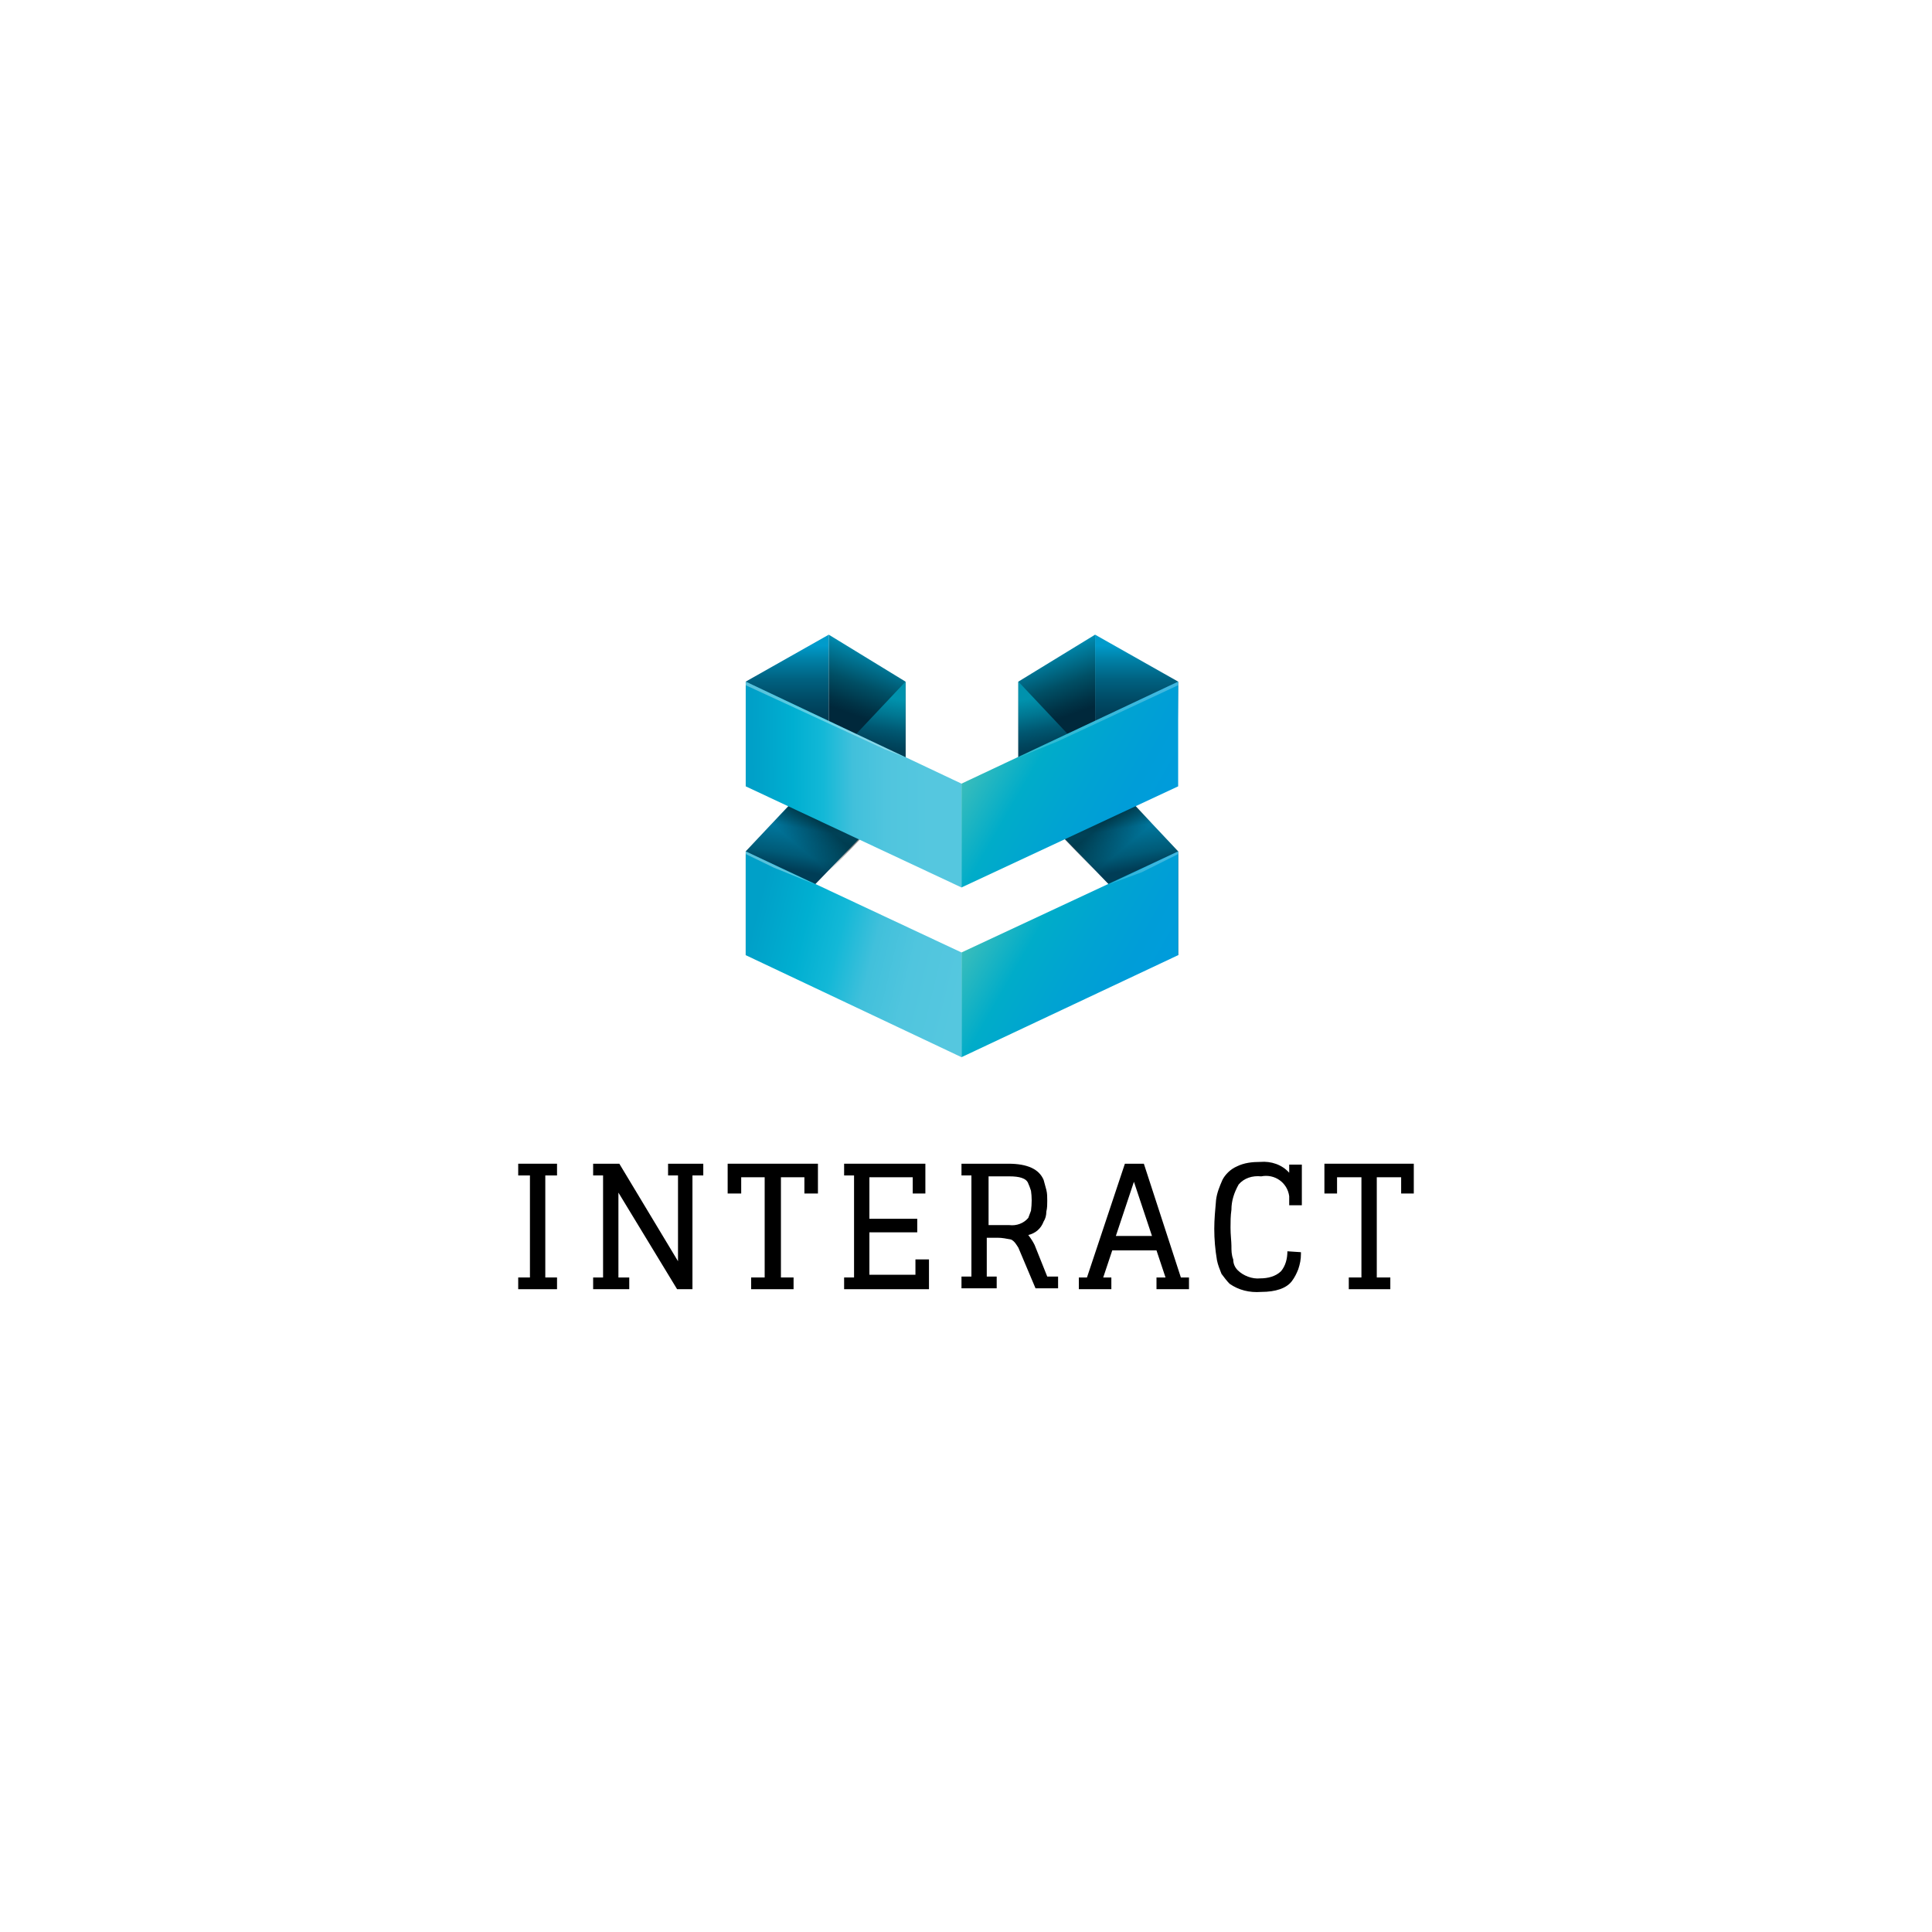
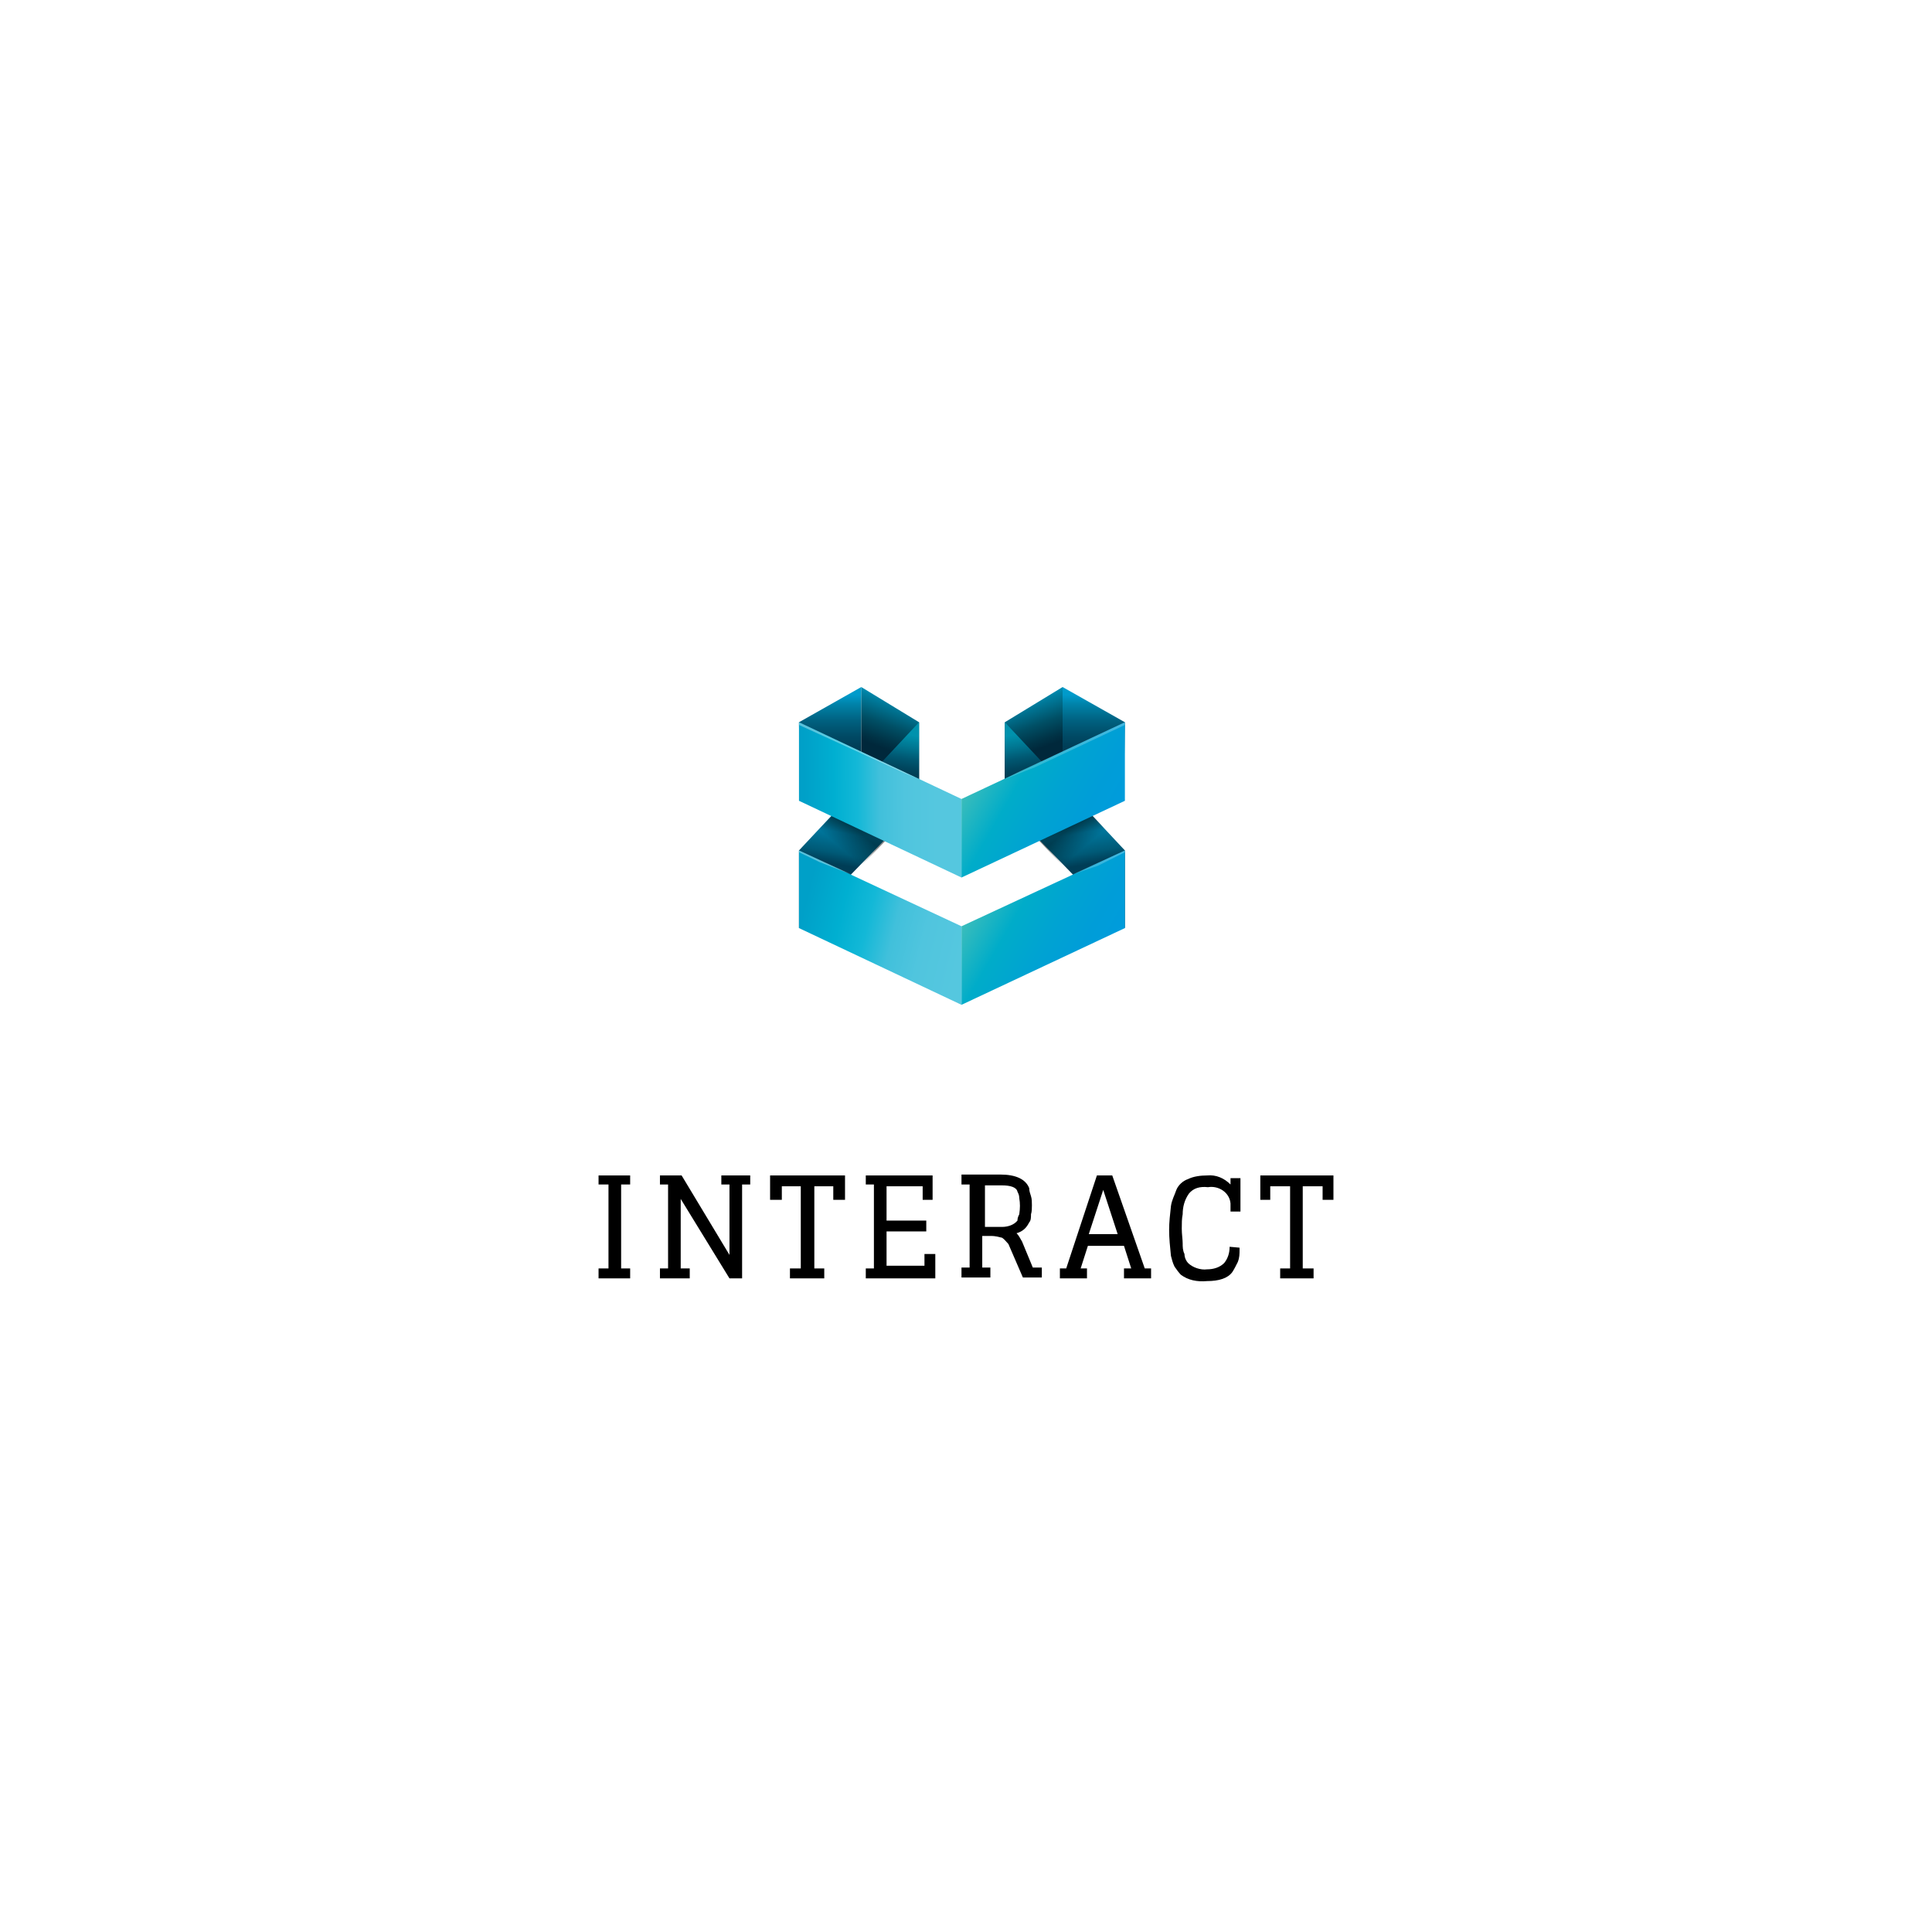
<svg xmlns="http://www.w3.org/2000/svg" version="1.1" id="Layer_1" x="0px" y="0px" viewBox="0 0 214 214" style="enable-background:new 0 0 214 214;" xml:space="preserve">
  <style type="text/css">
	.st0{fill:url(#SVGID_1_);}
	.st1{fill:url(#SVGID_2_);}
	.st2{fill:url(#SVGID_3_);}
	.st3{opacity:0.45;fill:url(#SVGID_4_);enable-background:new    ;}
	.st4{fill:url(#SVGID_5_);}
	.st5{fill:url(#SVGID_6_);}
	.st6{fill:url(#SVGID_7_);}
	.st7{fill:url(#SVGID_8_);}
	.st8{opacity:0.45;fill:url(#SVGID_9_);enable-background:new    ;}
	.st9{fill:url(#SVGID_10_);}
	.st10{fill:url(#SVGID_11_);}
	.st11{fill:url(#SVGID_12_);}
	.st12{fill:url(#SVGID_13_);}
	.st13{opacity:0.5;fill:url(#SVGID_14_);enable-background:new    ;}
	.st14{fill:url(#SVGID_15_);}
	.st15{opacity:0.5;fill:url(#SVGID_16_);enable-background:new    ;}
</style>
  <g>
    <g>
-       <linearGradient id="SVGID_1_" gradientUnits="userSpaceOnUse" x1="-8900.99" y1="1399.834" x2="-8900.99" y2="1386.414" gradientTransform="matrix(1 0 0 1 8988.19 -1315.97)">
+       <linearGradient id="SVGID_1_" gradientUnits="userSpaceOnUse" x1="-8896.231" y1="-1188.363" x2="-8896.231" y2="-1178.244" gradientTransform="matrix(1 0 0 -1 8988.19 -1102.08)">
        <stop offset="0.27" style="stop-color:#063A52" />
        <stop offset="0.35" style="stop-color:#003E57" />
        <stop offset="0.48" style="stop-color:#004B66" />
        <stop offset="0.64" style="stop-color:#006180" />
        <stop offset="0.82" style="stop-color:#0083AA" />
        <stop offset="0.92" style="stop-color:#009BCB" />
      </linearGradient>
-       <polygon class="st0" points="82.6,75.5 91.8,70.3 91.8,80.3 82.7,84.7   " />
-       <linearGradient id="SVGID_2_" gradientUnits="userSpaceOnUse" x1="-8893.862" y1="1397.973" x2="-8890.402" y2="1388.493" gradientTransform="matrix(1 0 0 1 8988.19 -1315.97)">
+       <polygon class="st0" points="88.5,80 95.4,76.1 95.4,83.6 88.6,86.9   " />
+       <linearGradient id="SVGID_2_" gradientUnits="userSpaceOnUse" x1="-8890.865" y1="-1186.957" x2="-8888.256" y2="-1179.809" gradientTransform="matrix(1 0 0 -1 8988.19 -1102.08)">
        <stop offset="0.27" style="stop-color:#00283B" />
        <stop offset="0.38" style="stop-color:#003346" />
        <stop offset="0.61" style="stop-color:#004F65" />
        <stop offset="0.93" style="stop-color:#0080A2" />
        <stop offset="1" style="stop-color:#008EB4" />
      </linearGradient>
-       <polygon class="st1" points="91.8,70.3 100.3,75.5 100.3,84.2 91.8,80.2   " />
-       <linearGradient id="SVGID_3_" gradientUnits="userSpaceOnUse" x1="-8898.26" y1="1415.554" x2="-8894.18" y2="1392.464" gradientTransform="matrix(1 0 0 1 8988.19 -1315.97)">
+       <polygon class="st1" points="95.4,76.1 101.8,80 101.8,86.5 95.4,83.5   " />
+       <linearGradient id="SVGID_3_" gradientUnits="userSpaceOnUse" x1="-8894.177" y1="-1200.216" x2="-8891.101" y2="-1182.805" gradientTransform="matrix(1 0 0 -1 8988.19 -1102.08)">
        <stop offset="0.12" style="stop-color:#003D56" />
        <stop offset="0.19" style="stop-color:#005A77" />
        <stop offset="0.26" style="stop-color:#006A8C" />
        <stop offset="0.32" style="stop-color:#00779E" />
        <stop offset="0.33" style="stop-color:#00759B" />
        <stop offset="0.36" style="stop-color:#006D8F" />
        <stop offset="0.4" style="stop-color:#006382" />
        <stop offset="0.44" style="stop-color:#005976" />
        <stop offset="0.48" style="stop-color:#00506B" />
        <stop offset="0.52" style="stop-color:#004962" />
        <stop offset="0.58" style="stop-color:#00435C" />
        <stop offset="0.64" style="stop-color:#004057" />
        <stop offset="0.76" style="stop-color:#003F56" />
        <stop offset="0.79" style="stop-color:#00465E" />
        <stop offset="0.85" style="stop-color:#005872" />
        <stop offset="0.92" style="stop-color:#007590" />
        <stop offset="1" style="stop-color:#0092AD" />
      </linearGradient>
-       <polygon class="st2" points="100.3,75.5 82.6,94.3 82.6,105.8 82.8,105.7 100.3,87.6   " />
-       <linearGradient id="SVGID_4_" gradientUnits="userSpaceOnUse" x1="-2040.592" y1="1413.016" x2="-2037.532" y2="1416.666" gradientTransform="matrix(-1 0 0 1 -1949.44 -1321.79)">
+       <polygon class="st2" points="101.8,80 88.5,94.2 88.5,102.8 88.6,102.7 101.8,89.1   " />
+       <linearGradient id="SVGID_4_" gradientUnits="userSpaceOnUse" x1="-2424.366" y1="-1199.724" x2="-2422.059" y2="-1202.476" gradientTransform="matrix(-1 0 0 -1 -2329.44 -1107.9)">
        <stop offset="3.000000e-02" style="stop-color:#000000" />
        <stop offset="0.77" style="stop-color:#000000;stop-opacity:0" />
      </linearGradient>
-       <polygon class="st3" points="96.1,92.1 91.4,97 85.1,91.6 85.2,91.6 88.8,87.8   " />
+       <polygon class="st3" points="98.7,92.5 95.1,96.2 90.4,92.1 90.5,92.1 93.2,89.3   " />
    </g>
-     <linearGradient id="SVGID_5_" gradientUnits="userSpaceOnUse" x1="123.85" y1="1402.973" x2="143.38" y2="1402.853" gradientTransform="matrix(1 0 0 1 -40.49 -1315.97)">
+     <linearGradient id="SVGID_5_" gradientUnits="userSpaceOnUse" x1="129.553" y1="-1190.704" x2="144.28" y2="-1190.614" gradientTransform="matrix(1 0 0 -1 -40.49 -1102.08)">
      <stop offset="0" style="stop-color:#00A0C8" />
      <stop offset="8.000000e-02" style="stop-color:#00A5CB" />
      <stop offset="0.23" style="stop-color:#00AFD1" />
      <stop offset="0.4" style="stop-color:#13B8D7" />
      <stop offset="0.57" style="stop-color:#41C0DB" />
      <stop offset="0.76" style="stop-color:#50C5DE" />
      <stop offset="1" style="stop-color:#55C7DF" />
    </linearGradient>
-     <polygon class="st4" points="106.5,86.8 106.5,98.3 82.6,87.1 82.6,75.5  " />
+     <polygon class="st4" points="106.5,88.5 106.5,97.2 88.5,88.7 88.5,80  " />
    <g>
-       <linearGradient id="SVGID_6_" gradientUnits="userSpaceOnUse" x1="-11118.141" y1="1399.834" x2="-11118.141" y2="1386.414" gradientTransform="matrix(-1 0 0 1 -10992.24 -1315.97)">
+       <linearGradient id="SVGID_6_" gradientUnits="userSpaceOnUse" x1="-11493.381" y1="-1188.363" x2="-11493.381" y2="-1178.244" gradientTransform="matrix(-1 0 0 -1 -11372.24 -1102.08)">
        <stop offset="0.27" style="stop-color:#063A52" />
        <stop offset="0.35" style="stop-color:#003E57" />
        <stop offset="0.48" style="stop-color:#004B66" />
        <stop offset="0.64" style="stop-color:#006180" />
        <stop offset="0.82" style="stop-color:#0083AA" />
        <stop offset="0.92" style="stop-color:#009BCB" />
      </linearGradient>
-       <polygon class="st5" points="130.5,75.5 121.3,70.3 121.3,80.3 130.4,84.7   " />
-       <linearGradient id="SVGID_7_" gradientUnits="userSpaceOnUse" x1="-11111.013" y1="1397.993" x2="-11107.562" y2="1388.503" gradientTransform="matrix(-1 0 0 1 -10992.24 -1315.97)">
+       <polygon class="st5" points="124.6,80 117.7,76.1 117.7,83.6 124.5,86.9   " />
+       <linearGradient id="SVGID_7_" gradientUnits="userSpaceOnUse" x1="-11488.017" y1="-1186.976" x2="-11485.415" y2="-1179.82" gradientTransform="matrix(-1 0 0 -1 -11372.24 -1102.08)">
        <stop offset="0.27" style="stop-color:#00283B" />
        <stop offset="0.38" style="stop-color:#003346" />
        <stop offset="0.61" style="stop-color:#004F65" />
        <stop offset="0.93" style="stop-color:#0080A2" />
        <stop offset="1" style="stop-color:#008EB4" />
      </linearGradient>
-       <polygon class="st6" points="121.3,70.3 112.8,75.5 112.8,84.2 121.3,80.2   " />
-       <linearGradient id="SVGID_8_" gradientUnits="userSpaceOnUse" x1="-11115.408" y1="1415.563" x2="-11111.338" y2="1392.473" gradientTransform="matrix(-1 0 0 1 -10992.24 -1315.97)">
+       <polygon class="st6" points="117.7,76.1 111.3,80 111.3,86.5 117.7,83.5   " />
+       <linearGradient id="SVGID_8_" gradientUnits="userSpaceOnUse" x1="-11491.325" y1="-1200.223" x2="-11488.256" y2="-1182.812" gradientTransform="matrix(-1 0 0 -1 -11372.24 -1102.08)">
        <stop offset="0.12" style="stop-color:#003D56" />
        <stop offset="0.19" style="stop-color:#005A77" />
        <stop offset="0.26" style="stop-color:#006A8C" />
        <stop offset="0.32" style="stop-color:#00779E" />
        <stop offset="0.33" style="stop-color:#00759B" />
        <stop offset="0.36" style="stop-color:#006D8F" />
        <stop offset="0.4" style="stop-color:#006382" />
        <stop offset="0.44" style="stop-color:#005976" />
        <stop offset="0.48" style="stop-color:#00506B" />
        <stop offset="0.52" style="stop-color:#004962" />
        <stop offset="0.58" style="stop-color:#00435C" />
        <stop offset="0.64" style="stop-color:#004057" />
        <stop offset="0.76" style="stop-color:#003F56" />
        <stop offset="0.79" style="stop-color:#00465E" />
        <stop offset="0.85" style="stop-color:#005872" />
        <stop offset="0.92" style="stop-color:#007590" />
        <stop offset="1" style="stop-color:#0092AD" />
      </linearGradient>
-       <polygon class="st7" points="112.8,75.5 130.5,94.3 130.5,105.8 130.3,105.7 112.8,87.6   " />
-       <linearGradient id="SVGID_9_" gradientUnits="userSpaceOnUse" x1="176.603" y1="1413.012" x2="179.673" y2="1416.662" gradientTransform="matrix(1 0 0 1 -54.61 -1321.79)">
+       <polygon class="st7" points="111.3,80 124.6,94.2 124.6,102.8 124.5,102.7 111.3,89.1   " />
+       <linearGradient id="SVGID_9_" gradientUnits="userSpaceOnUse" x1="172.818" y1="-1199.721" x2="175.133" y2="-1202.473" gradientTransform="matrix(1 0 0 -1 -54.61 -1107.9)">
        <stop offset="3.000000e-02" style="stop-color:#000000" />
        <stop offset="0.77" style="stop-color:#000000;stop-opacity:0" />
      </linearGradient>
-       <polygon class="st8" points="117.1,92.1 121.8,97 128,91.6 128,91.6 124.4,87.8   " />
+       <polygon class="st8" points="114.5,92.5 118,96.2 122.7,92.1 122.7,92.1 120,89.3   " />
    </g>
-     <linearGradient id="SVGID_10_" gradientUnits="userSpaceOnUse" x1="149.992" y1="1397.712" x2="168.031" y2="1408.122" gradientTransform="matrix(1 0 0 1 -40.49 -1315.97)">
+     <linearGradient id="SVGID_10_" gradientUnits="userSpaceOnUse" x1="149.277" y1="-1186.743" x2="162.88" y2="-1194.593" gradientTransform="matrix(1 0 0 -1 -40.49 -1102.08)">
      <stop offset="0" style="stop-color:#39BDBB" />
      <stop offset="1.000000e-02" style="stop-color:#37BCBC" />
      <stop offset="0.29" style="stop-color:#00ACC9" />
      <stop offset="0.56" style="stop-color:#00A3D2" />
      <stop offset="0.8" style="stop-color:#009DD8" />
      <stop offset="1" style="stop-color:#009CDC" />
    </linearGradient>
-     <polygon class="st9" points="106.5,86.8 106.5,98.3 130.5,87.1 130.5,75.5  " />
-     <linearGradient id="SVGID_11_" gradientUnits="userSpaceOnUse" x1="149.972" y1="1416.501" x2="168.012" y2="1426.91" gradientTransform="matrix(1 0 0 1 -40.49 -1315.97)">
+     <polygon class="st9" points="106.5,88.5 106.5,97.2 124.6,88.7 124.6,80  " />
+     <linearGradient id="SVGID_11_" gradientUnits="userSpaceOnUse" x1="149.262" y1="-1200.911" x2="162.865" y2="-1208.761" gradientTransform="matrix(1 0 0 -1 -40.49 -1102.08)">
      <stop offset="0" style="stop-color:#39BDBB" />
      <stop offset="1.000000e-02" style="stop-color:#37BCBC" />
      <stop offset="0.29" style="stop-color:#00ACC9" />
      <stop offset="0.56" style="stop-color:#00A3D2" />
      <stop offset="0.8" style="stop-color:#009DD8" />
      <stop offset="1" style="stop-color:#009CDC" />
    </linearGradient>
-     <polygon class="st10" points="106.5,105.5 106.5,117.1 130.5,105.8 130.5,94.3  " />
-     <linearGradient id="SVGID_12_" gradientUnits="userSpaceOnUse" x1="123.821" y1="1418.97" x2="147.041" y2="1424.63" gradientTransform="matrix(1 0 0 1 -40.49 -1315.97)">
+     <polygon class="st10" points="106.5,102.6 106.5,111.3 124.6,102.8 124.6,94.2  " />
+     <linearGradient id="SVGID_12_" gradientUnits="userSpaceOnUse" x1="129.538" y1="-1202.768" x2="147.047" y2="-1207.036" gradientTransform="matrix(1 0 0 -1 -40.49 -1102.08)">
      <stop offset="0" style="stop-color:#00A0C8" />
      <stop offset="8.000000e-02" style="stop-color:#00A5CB" />
      <stop offset="0.23" style="stop-color:#00AFD1" />
      <stop offset="0.4" style="stop-color:#13B8D7" />
      <stop offset="0.57" style="stop-color:#41C0DB" />
      <stop offset="0.76" style="stop-color:#50C5DE" />
      <stop offset="1" style="stop-color:#55C7DF" />
    </linearGradient>
-     <polygon class="st11" points="106.5,105.5 106.5,117.1 82.6,105.8 82.6,94.3  " />
+     <polygon class="st11" points="106.5,102.6 106.5,111.3 88.5,102.8 88.5,94.2  " />
    <g>
-       <linearGradient id="SVGID_13_" gradientUnits="userSpaceOnUse" x1="124.44" y1="1393.873" x2="140" y2="1397.673" gradientTransform="matrix(1 0 0 1 -40.49 -1315.97)">
+       <linearGradient id="SVGID_13_" gradientUnits="userSpaceOnUse" x1="130.005" y1="-1183.844" x2="141.738" y2="-1186.709" gradientTransform="matrix(1 0 0 -1 -40.49 -1102.08)">
        <stop offset="0" style="stop-color:#FFFFFF;stop-opacity:0.35" />
        <stop offset="1" style="stop-color:#FFFFFF;stop-opacity:0.35" />
      </linearGradient>
-       <polygon class="st12" points="82.6,75.5 82.6,75.9 98,83 100.3,83.9   " />
-       <linearGradient id="SVGID_14_" gradientUnits="userSpaceOnUse" x1="156.11" y1="1394.233" x2="168.53" y2="1397.263" gradientTransform="matrix(1 0 0 1 -40.49 -1315.97)">
+       <polygon class="st12" points="88.5,80 88.5,80.3 100.1,85.6 101.8,86.3   " />
+       <linearGradient id="SVGID_14_" gradientUnits="userSpaceOnUse" x1="153.886" y1="-1184.116" x2="163.251" y2="-1186.4" gradientTransform="matrix(1 0 0 -1 -40.49 -1102.08)">
        <stop offset="0" style="stop-color:#FFFFFF;stop-opacity:0.35" />
        <stop offset="1" style="stop-color:#FFFFFF;stop-opacity:0.5" />
      </linearGradient>
-       <polygon class="st13" points="130.5,75.5 130.5,75.5 114.6,83 112.8,83.9 117.2,82.1 130.5,75.9   " />
+       <polygon class="st13" points="124.6,80 124.6,80 112.6,85.6 111.3,86.3 114.6,85 124.6,80.3   " />
    </g>
    <g>
-       <linearGradient id="SVGID_15_" gradientUnits="userSpaceOnUse" x1="123.71" y1="1411.353" x2="130.51" y2="1413.014" gradientTransform="matrix(1 0 0 1 -40.49 -1315.97)">
+       <linearGradient id="SVGID_15_" gradientUnits="userSpaceOnUse" x1="129.454" y1="-1197.025" x2="134.582" y2="-1198.277" gradientTransform="matrix(1 0 0 -1 -40.49 -1102.08)">
        <stop offset="0" style="stop-color:#FFFFFF;stop-opacity:0.35" />
        <stop offset="1" style="stop-color:#FFFFFF;stop-opacity:0.35" />
      </linearGradient>
-       <polygon class="st14" points="82.6,94.3 82.6,94.6 85.7,96.1 90.4,98   " />
-       <linearGradient id="SVGID_16_" gradientUnits="userSpaceOnUse" x1="164.47" y1="1411.513" x2="169.94" y2="1412.852" gradientTransform="matrix(1 0 0 1 -40.49 -1315.97)">
+       <polygon class="st14" points="88.5,94.2 88.5,94.4 90.8,95.5 94.4,96.9   " />
+       <linearGradient id="SVGID_16_" gradientUnits="userSpaceOnUse" x1="160.19" y1="-1197.145" x2="164.314" y2="-1198.156" gradientTransform="matrix(1 0 0 -1 -40.49 -1102.08)">
        <stop offset="0" style="stop-color:#FFFFFF;stop-opacity:0.35" />
        <stop offset="1" style="stop-color:#FFFFFF;stop-opacity:0.5" />
      </linearGradient>
-       <polygon class="st15" points="130.5,94.3 130.5,94.3 122.7,98 126.5,96.6 130.5,94.6   " />
+       <polygon class="st15" points="124.6,94.2 124.6,94.2 118.7,96.9 121.6,95.9 124.6,94.4   " />
    </g>
  </g>
  <g>
-     <polygon points="57.4,130.2 58.7,130.2 58.7,141.5 57.4,141.5 57.4,142.8 61.7,142.8 61.7,141.5 60.4,141.5 60.4,130.2 61.7,130.2    61.7,128.9 57.4,128.9  " />
-     <polygon points="74,130.2 75.1,130.2 75.1,139.7 68.6,128.9 65.7,128.9 65.7,130.2 66.8,130.2 66.8,141.5 65.7,141.5 65.7,142.8    69.7,142.8 69.7,141.5 68.5,141.5 68.5,132.1 75,142.8 76.7,142.8 76.7,130.2 77.9,130.2 77.9,128.9 74,128.9  " />
-     <polygon points="80.6,132.2 82.1,132.2 82.1,130.4 84.7,130.4 84.7,141.5 83.2,141.5 83.2,142.8 87.9,142.8 87.9,141.5 86.5,141.5    86.5,130.4 89.1,130.4 89.1,132.2 90.6,132.2 90.6,128.9 80.6,128.9  " />
-     <polygon points="101.4,141.2 96.3,141.2 96.3,136.5 101.6,136.5 101.6,135 96.3,135 96.3,130.4 101.1,130.4 101.1,132.2    102.5,132.2 102.5,128.9 93.5,128.9 93.5,130.2 94.6,130.2 94.6,141.5 93.5,141.5 93.5,142.8 102.9,142.8 102.9,139.5 101.4,139.5     " />
-     <path d="M114.6,137.9c-0.2-0.4-0.4-0.7-0.7-1.1c0.8-0.2,1.4-0.7,1.7-1.5c0.2-0.3,0.3-0.7,0.3-1.1c0.1-0.4,0.1-0.8,0.1-1.2   c0-0.4,0-0.8-0.1-1.2c-0.1-0.4-0.2-0.7-0.3-1.1c-0.5-1.2-1.8-1.8-3.9-1.8h-5.2v1.3h1.1v11.2h-1.1v1.3h3.9v-1.3h-1.1v-4.3h1.2   c0.5,0,1,0.1,1.5,0.2c0.4,0.2,0.6,0.6,0.8,0.9l1.9,4.5h2.5v-1.3h-1.2L114.6,137.9z M109.5,130.3h2.3c1.1,0,1.9,0.2,2.1,0.8   c0.1,0.2,0.2,0.5,0.3,0.8c0.1,0.7,0.1,1.4,0,2.2c-0.1,0.3-0.2,0.5-0.3,0.8c-0.5,0.6-1.3,0.9-2.1,0.8h-2.3V130.3z" />
-     <path d="M126.7,128.9h-2.1l-4.2,12.6h-0.9v1.3h3.6v-1.3h-0.9l1-3h4.9l1,3h-1v1.3h3.6v-1.3h-0.9L126.7,128.9z M123.6,136.9l2-6l2,6   H123.6z" />
-     <path d="M142.6,138.6c0,0.8-0.2,1.6-0.7,2.2c-0.6,0.6-1.5,0.8-2.3,0.8c-0.9,0.1-1.9-0.3-2.5-0.9c-0.3-0.3-0.5-0.7-0.5-1.2   c-0.2-0.5-0.2-1-0.2-1.5c0-0.5-0.1-1.2-0.1-2c0-0.7,0-1.3,0.1-2c0-1,0.3-1.9,0.8-2.8c0.6-0.7,1.5-1,2.5-0.9   c1.5-0.3,2.9,0.7,3.1,2.2c0,0.3,0,0.5,0,0.8v0.2h1.4v-4.5h-1.4v0.9c-0.8-0.9-2-1.3-3.2-1.2c-0.9,0-1.8,0.1-2.6,0.5   c-0.7,0.3-1.3,0.9-1.6,1.5c-0.3,0.7-0.6,1.4-0.7,2.2c-0.1,1.1-0.2,2.2-0.2,3.2c0,1.2,0.1,2.3,0.3,3.5c0.1,0.5,0.3,1,0.5,1.5   c0.3,0.4,0.6,0.8,0.9,1.1c1,0.7,2.2,1,3.5,0.9c1.6,0,2.8-0.4,3.4-1.2c0.3-0.4,0.5-0.8,0.7-1.3c0.2-0.6,0.3-1.1,0.3-1.7v-0.2   l-1.5-0.1L142.6,138.6z" />
-     <polygon points="146.7,128.9 146.7,132.2 148.1,132.2 148.1,130.4 150.8,130.4 150.8,141.5 149.4,141.5 149.4,142.8 154,142.8    154,141.5 152.5,141.5 152.5,130.4 155.2,130.4 155.2,132.2 156.6,132.2 156.6,128.9  " />
+     <polygon points="66.3,131.2 67.4,131.2 67.4,140.5 66.3,140.5 66.3,141.6 69.8,141.6 69.8,140.5 68.8,140.5 68.8,131.2 69.8,131.2    69.8,130.2 66.3,130.2  " />
+     <polygon points="79.9,131.2 80.8,131.2 80.8,139 75.5,130.2 73.1,130.2 73.1,131.2 74,131.2 74,140.5 73.1,140.5 73.1,141.6    76.4,141.6 76.4,140.5 75.4,140.5 75.4,132.8 80.8,141.6 82.2,141.6 82.2,131.2 83.1,131.2 83.1,130.2 79.9,130.2  " />
+     <polygon points="85.3,132.9 86.6,132.9 86.6,131.4 88.7,131.4 88.7,140.5 87.5,140.5 87.5,141.6 91.3,141.6 91.3,140.5 90.2,140.5    90.2,131.4 92.3,131.4 92.3,132.9 93.6,132.9 93.6,130.2 85.3,130.2  " />
+     <polygon points="102.4,140.2 98.2,140.2 98.2,136.4 102.6,136.4 102.6,135.2 98.2,135.2 98.2,131.4 102.2,131.4 102.2,132.9    103.3,132.9 103.3,130.2 95.9,130.2 95.9,131.2 96.8,131.2 96.8,140.5 95.9,140.5 95.9,141.6 103.6,141.6 103.6,138.9 102.4,138.9     " />
+     <path d="M113.2,137.5c-0.2-0.3-0.3-0.6-0.6-0.9c0.7-0.2,1.1-0.6,1.4-1.2c0.2-0.2,0.2-0.6,0.2-0.9c0.1-0.3,0.1-0.7,0.1-1   s0-0.7-0.1-1s-0.2-0.6-0.2-0.9c-0.4-1-1.5-1.5-3.2-1.5h-4.3v1.1h0.9v9.2h-0.9v1.1h3.2v-1.1h-0.9v-3.5h1c0.4,0,0.8,0.1,1.2,0.2   c0.3,0.2,0.5,0.5,0.7,0.7l1.6,3.7h2.1v-1.1h-1L113.2,137.5z M109.1,131.3h1.9c0.9,0,1.6,0.2,1.7,0.7c0.1,0.2,0.2,0.4,0.2,0.7   c0.1,0.6,0.1,1.1,0,1.8c-0.1,0.2-0.2,0.4-0.2,0.7c-0.4,0.5-1.1,0.7-1.7,0.7h-1.9V131.3z" />
+     <path d="M123.2,130.2h-1.7l-3.4,10.3h-0.7v1.1h3v-1.1h-0.7l0.8-2.5h4l0.8,2.5h-0.8v1.1h3v-1.1h-0.7L123.2,130.2z M120.6,136.7   l1.6-4.9l1.6,4.9H120.6z" />
+     <path d="M136.2,138.1c0,0.7-0.2,1.3-0.6,1.8c-0.5,0.5-1.2,0.7-1.9,0.7c-0.7,0.1-1.6-0.2-2.1-0.7c-0.2-0.2-0.4-0.6-0.4-1   c-0.2-0.4-0.2-0.8-0.2-1.2s-0.1-1-0.1-1.6c0-0.6,0-1.1,0.1-1.6c0-0.8,0.2-1.6,0.7-2.3c0.5-0.6,1.2-0.8,2.1-0.7   c1.2-0.2,2.4,0.6,2.5,1.8c0,0.2,0,0.4,0,0.7v0.2h1.1v-3.7h-1.1v0.7c-0.7-0.7-1.6-1.1-2.6-1c-0.7,0-1.5,0.1-2.1,0.4   c-0.6,0.2-1.1,0.7-1.3,1.2c-0.2,0.6-0.5,1.1-0.6,1.8c-0.1,0.9-0.2,1.8-0.2,2.6c0,1,0.1,1.9,0.2,2.9c0.1,0.4,0.2,0.8,0.4,1.2   c0.2,0.3,0.5,0.7,0.7,0.9c0.8,0.6,1.8,0.8,2.9,0.7c1.3,0,2.3-0.3,2.8-1c0.2-0.3,0.4-0.7,0.6-1.1c0.2-0.5,0.2-0.9,0.2-1.4v-0.2   L136.2,138.1L136.2,138.1z" />
+     <polygon points="139.6,130.2 139.6,132.9 140.7,132.9 140.7,131.4 142.9,131.4 142.9,140.5 141.8,140.5 141.8,141.6 145.5,141.6    145.5,140.5 144.3,140.5 144.3,131.4 146.5,131.4 146.5,132.9 147.7,132.9 147.7,130.2  " />
  </g>
</svg>
